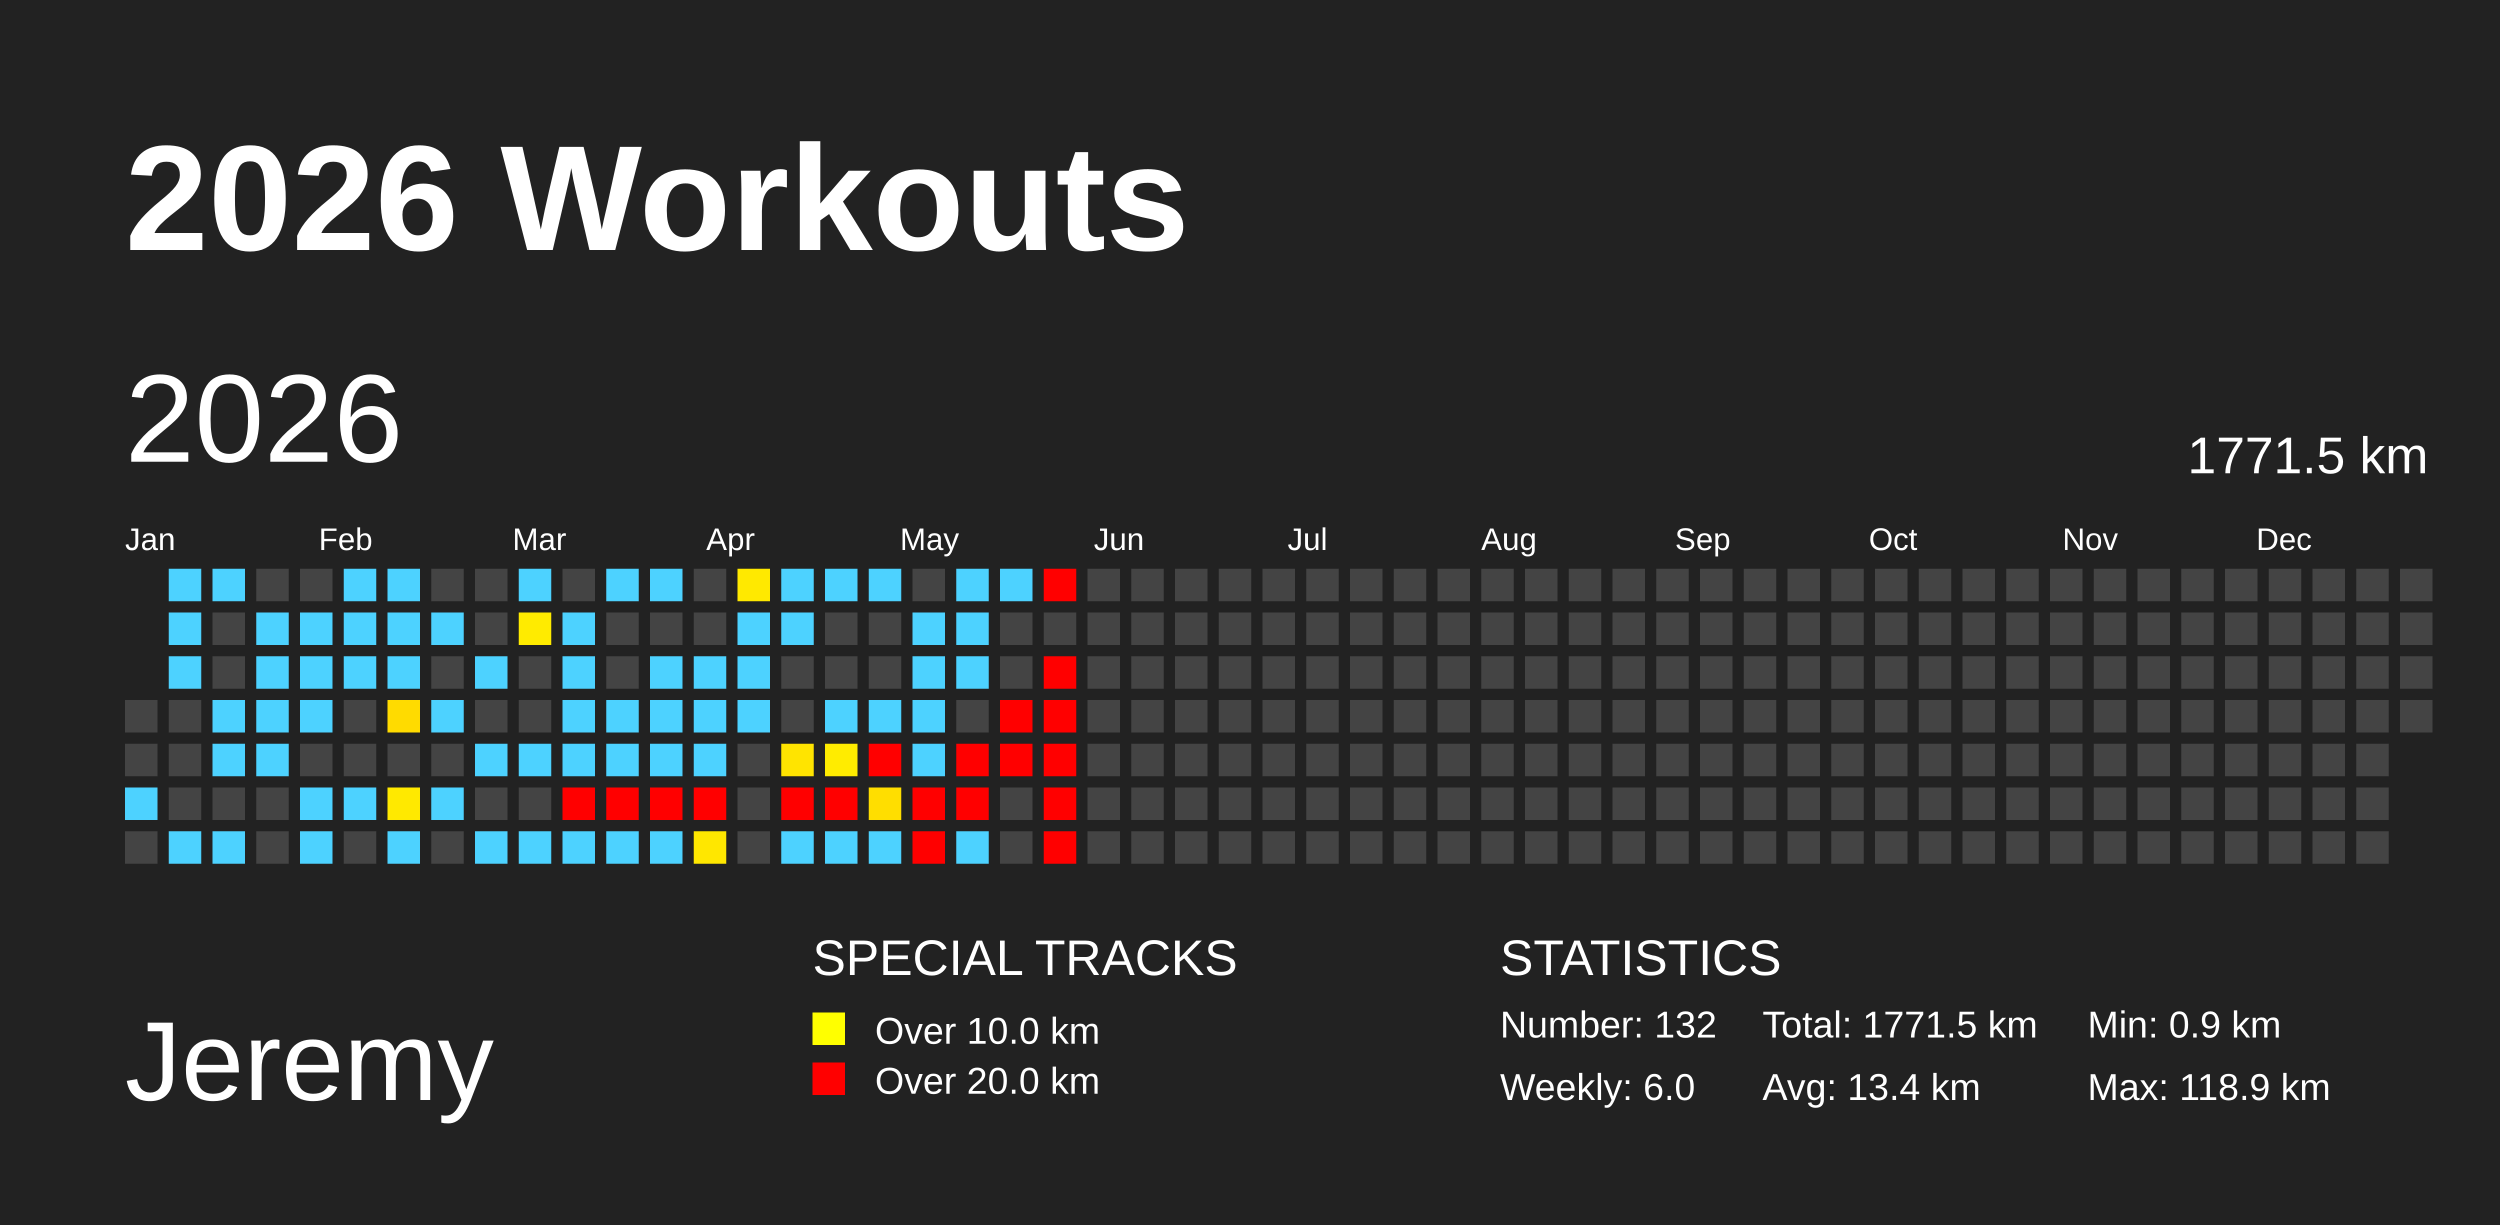
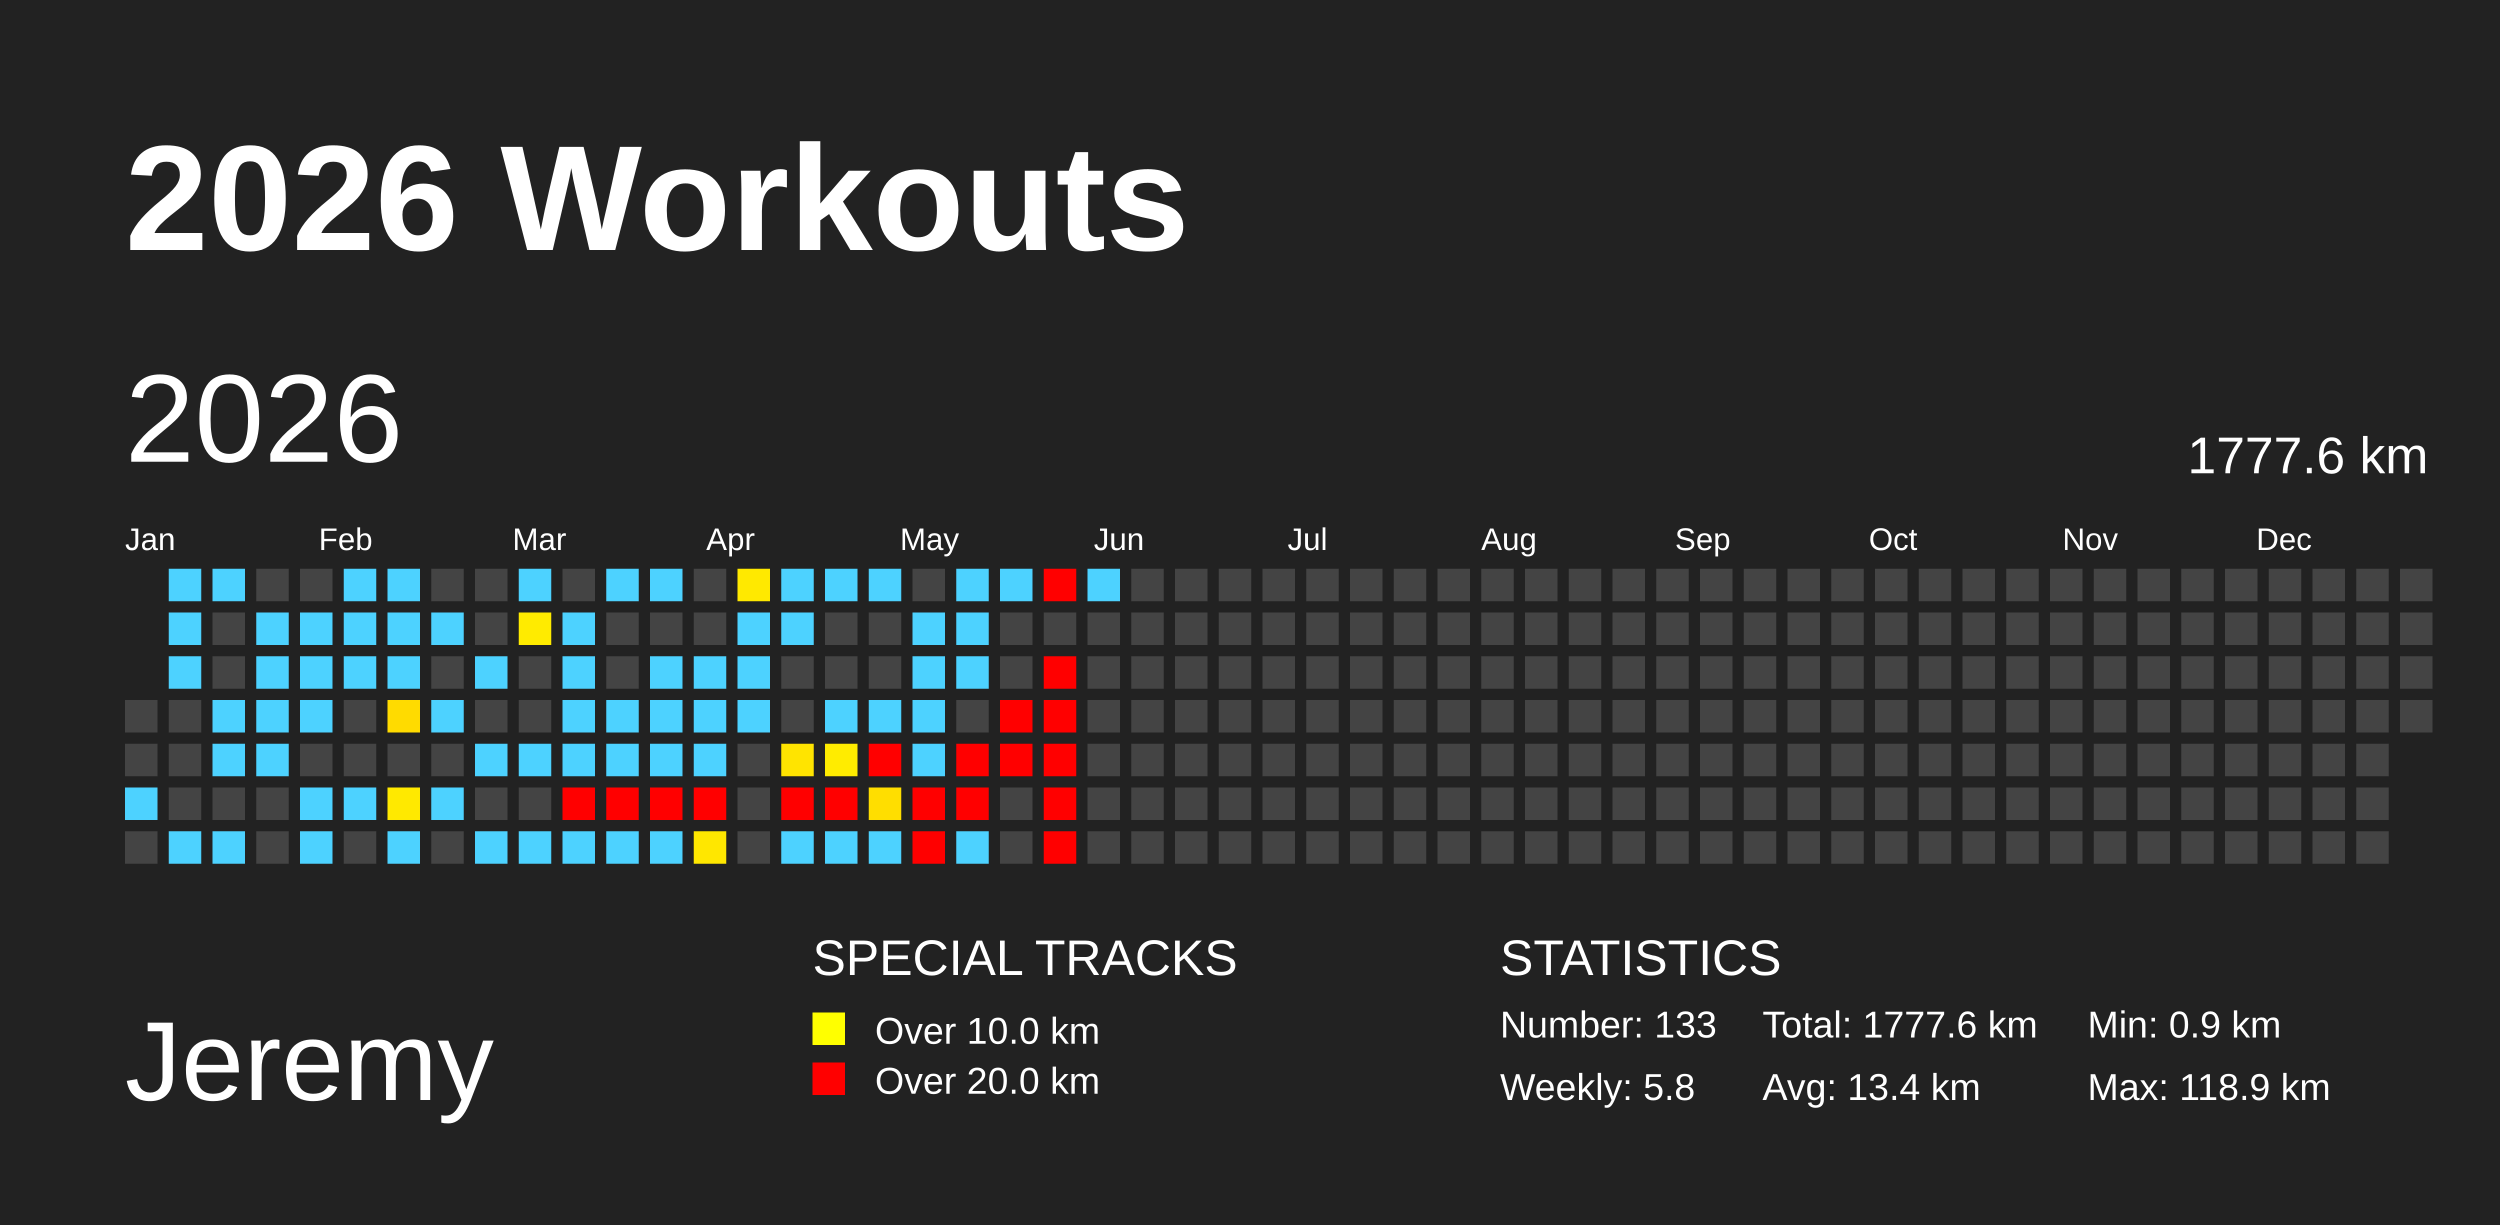
<svg xmlns="http://www.w3.org/2000/svg" baseProfile="full" height="98mm" version="1.1" viewBox="0,0,200,98" width="200mm">
  <defs />
  <rect fill="#222222" height="98" width="200" x="0" y="0" />
  <text fill="#FFFFFF" style="font-size:12px; font-family:Arial; font-weight:bold;" x="10" y="20">2026 Workouts</text>
  <text fill="#FFFFFF" style="font-size:9px; font-family:Arial" x="10" y="88">Jeremy</text>
  <text fill="#FFFFFF" style="font-size:4px; font-family:Arial" x="65" y="78">SPECIAL TRACKS</text>
  <rect fill="yellow" height="2.6" width="2.6" x="65" y="81" />
  <text fill="#FFFFFF" style="font-size:3px; font-family:Arial" x="70" y="83.5">Over 10.0 km</text>
  <rect fill="red" height="2.6" width="2.6" x="65" y="85" />
  <text fill="#FFFFFF" style="font-size:3px; font-family:Arial" x="70" y="87.5">Over 20.0 km</text>
  <text fill="#FFFFFF" style="font-size:4px; font-family:Arial" x="120" y="78">STATISTICS</text>
-   <text fill="#FFFFFF" style="font-size:3px; font-family:Arial" x="120" y="83">Number: 132</text>
-   <text fill="#FFFFFF" style="font-size:3px; font-family:Arial" x="120" y="88">Weekly: 6.0</text>
-   <text fill="#FFFFFF" style="font-size:3px; font-family:Arial" x="141" y="83">Total: 1771.5 km</text>
+   <text fill="#FFFFFF" style="font-size:3px; font-family:Arial" x="120" y="83">Number: 133</text>
+   <text fill="#FFFFFF" style="font-size:3px; font-family:Arial" x="120" y="88">Weekly: 5.8</text>
+   <text fill="#FFFFFF" style="font-size:3px; font-family:Arial" x="141" y="83">Total: 1777.6 km</text>
  <text fill="#FFFFFF" style="font-size:3px; font-family:Arial" x="141" y="88">Avg: 13.4 km</text>
  <text fill="#FFFFFF" style="font-size:3px; font-family:Arial" x="167" y="83">Min: 0.9 km</text>
  <text fill="#FFFFFF" style="font-size:3px; font-family:Arial" x="167" y="88">Max: 118.9 km</text>
  <text dominant-baseline="hanging" fill="#FFFFFF" style="font-size:10.0px; font-family:Arial;" x="10" y="30">2026</text>
-   <text dominant-baseline="hanging" fill="#FFFFFF" style="font-size:4.125px; font-family:Arial;" x="175" y="35">1771.5 km</text>
+   <text dominant-baseline="hanging" fill="#FFFFFF" style="font-size:4.125px; font-family:Arial;" x="175" y="35">1777.6 km</text>
  <text fill="#FFFFFF" style="font-size:2.5px; font-family:Arial" x="10.0" y="44">Jan</text>
  <text fill="#FFFFFF" style="font-size:2.5px; font-family:Arial" x="25.5" y="44">Feb</text>
  <text fill="#FFFFFF" style="font-size:2.5px; font-family:Arial" x="41.0" y="44">Mar</text>
  <text fill="#FFFFFF" style="font-size:2.5px; font-family:Arial" x="56.5" y="44">Apr</text>
  <text fill="#FFFFFF" style="font-size:2.5px; font-family:Arial" x="72.0" y="44">May</text>
  <text fill="#FFFFFF" style="font-size:2.5px; font-family:Arial" x="87.5" y="44">Jun</text>
  <text fill="#FFFFFF" style="font-size:2.5px; font-family:Arial" x="103.0" y="44">Jul</text>
  <text fill="#FFFFFF" style="font-size:2.5px; font-family:Arial" x="118.5" y="44">Aug</text>
  <text fill="#FFFFFF" style="font-size:2.5px; font-family:Arial" x="134.0" y="44">Sep</text>
  <text fill="#FFFFFF" style="font-size:2.5px; font-family:Arial" x="149.5" y="44">Oct</text>
  <text fill="#FFFFFF" style="font-size:2.5px; font-family:Arial" x="165.0" y="44">Nov</text>
  <text fill="#FFFFFF" style="font-size:2.5px; font-family:Arial" x="180.5" y="44">Dec</text>
  <rect fill="#444444" height="2.6" width="2.6" x="10.0" y="56.0" />
  <rect fill="#444444" height="2.6" width="2.6" x="10.0" y="59.5" />
  <rect fill="#4dd2ff" height="2.6" width="2.6" x="10.0" y="63.0" />
  <rect fill="#444444" height="2.6" width="2.6" x="10.0" y="66.5" />
  <rect fill="#4dd2ff" height="2.6" width="2.6" x="13.5" y="45.5" />
  <rect fill="#4dd2ff" height="2.6" width="2.6" x="13.5" y="49.0" />
  <rect fill="#4dd2ff" height="2.6" width="2.6" x="13.5" y="52.5" />
  <rect fill="#444444" height="2.6" width="2.6" x="13.5" y="56.0" />
  <rect fill="#444444" height="2.6" width="2.6" x="13.5" y="59.5" />
  <rect fill="#444444" height="2.6" width="2.6" x="13.5" y="63.0" />
  <rect fill="#4dd2ff" height="2.6" width="2.6" x="13.5" y="66.5" />
  <rect fill="#4dd2ff" height="2.6" width="2.6" x="17.0" y="45.5" />
  <rect fill="#444444" height="2.6" width="2.6" x="17.0" y="49.0" />
  <rect fill="#444444" height="2.6" width="2.6" x="17.0" y="52.5" />
  <rect fill="#4dd2ff" height="2.6" width="2.6" x="17.0" y="56.0" />
  <rect fill="#4dd2ff" height="2.6" width="2.6" x="17.0" y="59.5" />
  <rect fill="#444444" height="2.6" width="2.6" x="17.0" y="63.0" />
  <rect fill="#4dd2ff" height="2.6" width="2.6" x="17.0" y="66.5" />
  <rect fill="#444444" height="2.6" width="2.6" x="20.5" y="45.5" />
  <rect fill="#4dd2ff" height="2.6" width="2.6" x="20.5" y="49.0" />
  <rect fill="#4dd2ff" height="2.6" width="2.6" x="20.5" y="52.5" />
  <rect fill="#4dd2ff" height="2.6" width="2.6" x="20.5" y="56.0" />
  <rect fill="#4dd2ff" height="2.6" width="2.6" x="20.5" y="59.5" />
  <rect fill="#444444" height="2.6" width="2.6" x="20.5" y="63.0" />
  <rect fill="#444444" height="2.6" width="2.6" x="20.5" y="66.5" />
  <rect fill="#444444" height="2.6" width="2.6" x="24.0" y="45.5" />
  <rect fill="#4dd2ff" height="2.6" width="2.6" x="24.0" y="49.0" />
  <rect fill="#4dd2ff" height="2.6" width="2.6" x="24.0" y="52.5" />
  <rect fill="#4dd2ff" height="2.6" width="2.6" x="24.0" y="56.0" />
  <rect fill="#444444" height="2.6" width="2.6" x="24.0" y="59.5" />
  <rect fill="#4dd2ff" height="2.6" width="2.6" x="24.0" y="63.0" />
  <rect fill="#4dd2ff" height="2.6" width="2.6" x="24.0" y="66.5" />
  <rect fill="#4dd2ff" height="2.6" width="2.6" x="27.5" y="45.5" />
  <rect fill="#4dd2ff" height="2.6" width="2.6" x="27.5" y="49.0" />
  <rect fill="#4dd2ff" height="2.6" width="2.6" x="27.5" y="52.5" />
  <rect fill="#444444" height="2.6" width="2.6" x="27.5" y="56.0" />
  <rect fill="#444444" height="2.6" width="2.6" x="27.5" y="59.5" />
  <rect fill="#4dd2ff" height="2.6" width="2.6" x="27.5" y="63.0" />
  <rect fill="#444444" height="2.6" width="2.6" x="27.5" y="66.5" />
  <rect fill="#4dd2ff" height="2.6" width="2.6" x="31.0" y="45.5" />
  <rect fill="#4dd2ff" height="2.6" width="2.6" x="31.0" y="49.0" />
  <rect fill="#4dd2ff" height="2.6" width="2.6" x="31.0" y="52.5" />
  <rect fill="#ffdb00" height="2.6" width="2.6" x="31.0" y="56.0" />
  <rect fill="#444444" height="2.6" width="2.6" x="31.0" y="59.5" />
  <rect fill="#ffe900" height="2.6" width="2.6" x="31.0" y="63.0" />
  <rect fill="#4dd2ff" height="2.6" width="2.6" x="31.0" y="66.5" />
  <rect fill="#444444" height="2.6" width="2.6" x="34.5" y="45.5" />
  <rect fill="#4dd2ff" height="2.6" width="2.6" x="34.5" y="49.0" />
  <rect fill="#444444" height="2.6" width="2.6" x="34.5" y="52.5" />
  <rect fill="#4dd2ff" height="2.6" width="2.6" x="34.5" y="56.0" />
  <rect fill="#444444" height="2.6" width="2.6" x="34.5" y="59.5" />
  <rect fill="#4dd2ff" height="2.6" width="2.6" x="34.5" y="63.0" />
  <rect fill="#444444" height="2.6" width="2.6" x="34.5" y="66.5" />
  <rect fill="#444444" height="2.6" width="2.6" x="38.0" y="45.5" />
  <rect fill="#444444" height="2.6" width="2.6" x="38.0" y="49.0" />
  <rect fill="#4dd2ff" height="2.6" width="2.6" x="38.0" y="52.5" />
  <rect fill="#444444" height="2.6" width="2.6" x="38.0" y="56.0" />
  <rect fill="#4dd2ff" height="2.6" width="2.6" x="38.0" y="59.5" />
  <rect fill="#444444" height="2.6" width="2.6" x="38.0" y="63.0" />
  <rect fill="#4dd2ff" height="2.6" width="2.6" x="38.0" y="66.5" />
  <rect fill="#4dd2ff" height="2.6" width="2.6" x="41.5" y="45.5" />
  <rect fill="#ffeb00" height="2.6" width="2.6" x="41.5" y="49.0" />
  <rect fill="#444444" height="2.6" width="2.6" x="41.5" y="52.5" />
  <rect fill="#444444" height="2.6" width="2.6" x="41.5" y="56.0" />
  <rect fill="#4dd2ff" height="2.6" width="2.6" x="41.5" y="59.5" />
  <rect fill="#444444" height="2.6" width="2.6" x="41.5" y="63.0" />
  <rect fill="#4dd2ff" height="2.6" width="2.6" x="41.5" y="66.5" />
  <rect fill="#444444" height="2.6" width="2.6" x="45.0" y="45.5" />
  <rect fill="#4dd2ff" height="2.6" width="2.6" x="45.0" y="49.0" />
  <rect fill="#4dd2ff" height="2.6" width="2.6" x="45.0" y="52.5" />
  <rect fill="#4dd2ff" height="2.6" width="2.6" x="45.0" y="56.0" />
  <rect fill="#4dd2ff" height="2.6" width="2.6" x="45.0" y="59.5" />
  <rect fill="red" height="2.6" width="2.6" x="45.0" y="63.0" />
  <rect fill="#4dd2ff" height="2.6" width="2.6" x="45.0" y="66.5" />
  <rect fill="#4dd2ff" height="2.6" width="2.6" x="48.5" y="45.5" />
  <rect fill="#444444" height="2.6" width="2.6" x="48.5" y="49.0" />
  <rect fill="#444444" height="2.6" width="2.6" x="48.5" y="52.5" />
  <rect fill="#4dd2ff" height="2.6" width="2.6" x="48.5" y="56.0" />
  <rect fill="#4dd2ff" height="2.6" width="2.6" x="48.5" y="59.5" />
  <rect fill="red" height="2.6" width="2.6" x="48.5" y="63.0" />
  <rect fill="#4dd2ff" height="2.6" width="2.6" x="48.5" y="66.5" />
  <rect fill="#4dd2ff" height="2.6" width="2.6" x="52.0" y="45.5" />
  <rect fill="#444444" height="2.6" width="2.6" x="52.0" y="49.0" />
  <rect fill="#4dd2ff" height="2.6" width="2.6" x="52.0" y="52.5" />
  <rect fill="#4dd2ff" height="2.6" width="2.6" x="52.0" y="56.0" />
  <rect fill="#4dd2ff" height="2.6" width="2.6" x="52.0" y="59.5" />
  <rect fill="red" height="2.6" width="2.6" x="52.0" y="63.0" />
  <rect fill="#4dd2ff" height="2.6" width="2.6" x="52.0" y="66.5" />
  <rect fill="#444444" height="2.6" width="2.6" x="55.5" y="45.5" />
  <rect fill="#444444" height="2.6" width="2.6" x="55.5" y="49.0" />
  <rect fill="#4dd2ff" height="2.6" width="2.6" x="55.5" y="52.5" />
  <rect fill="#4dd2ff" height="2.6" width="2.6" x="55.5" y="56.0" />
  <rect fill="#4dd2ff" height="2.6" width="2.6" x="55.5" y="59.5" />
  <rect fill="red" height="2.6" width="2.6" x="55.5" y="63.0" />
  <rect fill="#ffe700" height="2.6" width="2.6" x="55.5" y="66.5" />
  <rect fill="#ffe900" height="2.6" width="2.6" x="59.0" y="45.5" />
  <rect fill="#4dd2ff" height="2.6" width="2.6" x="59.0" y="49.0" />
  <rect fill="#4dd2ff" height="2.6" width="2.6" x="59.0" y="52.5" />
  <rect fill="#4dd2ff" height="2.6" width="2.6" x="59.0" y="56.0" />
  <rect fill="#444444" height="2.6" width="2.6" x="59.0" y="59.5" />
  <rect fill="#444444" height="2.6" width="2.6" x="59.0" y="63.0" />
  <rect fill="#444444" height="2.6" width="2.6" x="59.0" y="66.5" />
  <rect fill="#4dd2ff" height="2.6" width="2.6" x="62.5" y="45.5" />
  <rect fill="#4dd2ff" height="2.6" width="2.6" x="62.5" y="49.0" />
  <rect fill="#444444" height="2.6" width="2.6" x="62.5" y="52.5" />
  <rect fill="#444444" height="2.6" width="2.6" x="62.5" y="56.0" />
  <rect fill="#ffe400" height="2.6" width="2.6" x="62.5" y="59.5" />
  <rect fill="red" height="2.6" width="2.6" x="62.5" y="63.0" />
  <rect fill="#4dd2ff" height="2.6" width="2.6" x="62.5" y="66.5" />
  <rect fill="#4dd2ff" height="2.6" width="2.6" x="66.0" y="45.5" />
  <rect fill="#444444" height="2.6" width="2.6" x="66.0" y="49.0" />
  <rect fill="#444444" height="2.6" width="2.6" x="66.0" y="52.5" />
  <rect fill="#4dd2ff" height="2.6" width="2.6" x="66.0" y="56.0" />
  <rect fill="#ffec00" height="2.6" width="2.6" x="66.0" y="59.5" />
  <rect fill="red" height="2.6" width="2.6" x="66.0" y="63.0" />
  <rect fill="#4dd2ff" height="2.6" width="2.6" x="66.0" y="66.5" />
  <rect fill="#4dd2ff" height="2.6" width="2.6" x="69.5" y="45.5" />
  <rect fill="#444444" height="2.6" width="2.6" x="69.5" y="49.0" />
  <rect fill="#444444" height="2.6" width="2.6" x="69.5" y="52.5" />
  <rect fill="#4dd2ff" height="2.6" width="2.6" x="69.5" y="56.0" />
  <rect fill="red" height="2.6" width="2.6" x="69.5" y="59.5" />
  <rect fill="#ffde00" height="2.6" width="2.6" x="69.5" y="63.0" />
  <rect fill="#4dd2ff" height="2.6" width="2.6" x="69.5" y="66.5" />
  <rect fill="#444444" height="2.6" width="2.6" x="73.0" y="45.5" />
  <rect fill="#4dd2ff" height="2.6" width="2.6" x="73.0" y="49.0" />
  <rect fill="#4dd2ff" height="2.6" width="2.6" x="73.0" y="52.5" />
  <rect fill="#4dd2ff" height="2.6" width="2.6" x="73.0" y="56.0" />
  <rect fill="#4dd2ff" height="2.6" width="2.6" x="73.0" y="59.5" />
  <rect fill="red" height="2.6" width="2.6" x="73.0" y="63.0" />
  <rect fill="red" height="2.6" width="2.6" x="73.0" y="66.5" />
  <rect fill="#4dd2ff" height="2.6" width="2.6" x="76.5" y="45.5" />
  <rect fill="#4dd2ff" height="2.6" width="2.6" x="76.5" y="49.0" />
  <rect fill="#4dd2ff" height="2.6" width="2.6" x="76.5" y="52.5" />
  <rect fill="#444444" height="2.6" width="2.6" x="76.5" y="56.0" />
  <rect fill="red" height="2.6" width="2.6" x="76.5" y="59.5" />
  <rect fill="red" height="2.6" width="2.6" x="76.5" y="63.0" />
  <rect fill="#4dd2ff" height="2.6" width="2.6" x="76.5" y="66.5" />
  <rect fill="#4dd2ff" height="2.6" width="2.6" x="80.0" y="45.5" />
  <rect fill="#444444" height="2.6" width="2.6" x="80.0" y="49.0" />
  <rect fill="#444444" height="2.6" width="2.6" x="80.0" y="52.5" />
  <rect fill="red" height="2.6" width="2.6" x="80.0" y="56.0" />
  <rect fill="red" height="2.6" width="2.6" x="80.0" y="59.5" />
  <rect fill="#444444" height="2.6" width="2.6" x="80.0" y="63.0" />
  <rect fill="#444444" height="2.6" width="2.6" x="80.0" y="66.5" />
  <rect fill="red" height="2.6" width="2.6" x="83.5" y="45.5" />
  <rect fill="#444444" height="2.6" width="2.6" x="83.5" y="49.0" />
  <rect fill="red" height="2.6" width="2.6" x="83.5" y="52.5" />
  <rect fill="red" height="2.6" width="2.6" x="83.5" y="56.0" />
  <rect fill="red" height="2.6" width="2.6" x="83.5" y="59.5" />
  <rect fill="red" height="2.6" width="2.6" x="83.5" y="63.0" />
  <rect fill="red" height="2.6" width="2.6" x="83.5" y="66.5" />
-   <rect fill="#444444" height="2.6" width="2.6" x="87.0" y="45.5" />
+   <rect fill="#4dd2ff" height="2.6" width="2.6" x="87.0" y="45.5" />
  <rect fill="#444444" height="2.6" width="2.6" x="87.0" y="49.0" />
  <rect fill="#444444" height="2.6" width="2.6" x="87.0" y="52.5" />
  <rect fill="#444444" height="2.6" width="2.6" x="87.0" y="56.0" />
  <rect fill="#444444" height="2.6" width="2.6" x="87.0" y="59.5" />
  <rect fill="#444444" height="2.6" width="2.6" x="87.0" y="63.0" />
  <rect fill="#444444" height="2.6" width="2.6" x="87.0" y="66.5" />
  <rect fill="#444444" height="2.6" width="2.6" x="90.5" y="45.5" />
  <rect fill="#444444" height="2.6" width="2.6" x="90.5" y="49.0" />
  <rect fill="#444444" height="2.6" width="2.6" x="90.5" y="52.5" />
  <rect fill="#444444" height="2.6" width="2.6" x="90.5" y="56.0" />
  <rect fill="#444444" height="2.6" width="2.6" x="90.5" y="59.5" />
  <rect fill="#444444" height="2.6" width="2.6" x="90.5" y="63.0" />
  <rect fill="#444444" height="2.6" width="2.6" x="90.5" y="66.5" />
  <rect fill="#444444" height="2.6" width="2.6" x="94.0" y="45.5" />
  <rect fill="#444444" height="2.6" width="2.6" x="94.0" y="49.0" />
  <rect fill="#444444" height="2.6" width="2.6" x="94.0" y="52.5" />
  <rect fill="#444444" height="2.6" width="2.6" x="94.0" y="56.0" />
  <rect fill="#444444" height="2.6" width="2.6" x="94.0" y="59.5" />
  <rect fill="#444444" height="2.6" width="2.6" x="94.0" y="63.0" />
  <rect fill="#444444" height="2.6" width="2.6" x="94.0" y="66.5" />
  <rect fill="#444444" height="2.6" width="2.6" x="97.5" y="45.5" />
  <rect fill="#444444" height="2.6" width="2.6" x="97.5" y="49.0" />
  <rect fill="#444444" height="2.6" width="2.6" x="97.5" y="52.5" />
  <rect fill="#444444" height="2.6" width="2.6" x="97.5" y="56.0" />
  <rect fill="#444444" height="2.6" width="2.6" x="97.5" y="59.5" />
  <rect fill="#444444" height="2.6" width="2.6" x="97.5" y="63.0" />
  <rect fill="#444444" height="2.6" width="2.6" x="97.5" y="66.5" />
  <rect fill="#444444" height="2.6" width="2.6" x="101.0" y="45.5" />
  <rect fill="#444444" height="2.6" width="2.6" x="101.0" y="49.0" />
  <rect fill="#444444" height="2.6" width="2.6" x="101.0" y="52.5" />
  <rect fill="#444444" height="2.6" width="2.6" x="101.0" y="56.0" />
  <rect fill="#444444" height="2.6" width="2.6" x="101.0" y="59.5" />
  <rect fill="#444444" height="2.6" width="2.6" x="101.0" y="63.0" />
  <rect fill="#444444" height="2.6" width="2.6" x="101.0" y="66.5" />
  <rect fill="#444444" height="2.6" width="2.6" x="104.5" y="45.5" />
  <rect fill="#444444" height="2.6" width="2.6" x="104.5" y="49.0" />
  <rect fill="#444444" height="2.6" width="2.6" x="104.5" y="52.5" />
  <rect fill="#444444" height="2.6" width="2.6" x="104.5" y="56.0" />
  <rect fill="#444444" height="2.6" width="2.6" x="104.5" y="59.5" />
  <rect fill="#444444" height="2.6" width="2.6" x="104.5" y="63.0" />
  <rect fill="#444444" height="2.6" width="2.6" x="104.5" y="66.5" />
  <rect fill="#444444" height="2.6" width="2.6" x="108.0" y="45.5" />
  <rect fill="#444444" height="2.6" width="2.6" x="108.0" y="49.0" />
  <rect fill="#444444" height="2.6" width="2.6" x="108.0" y="52.5" />
  <rect fill="#444444" height="2.6" width="2.6" x="108.0" y="56.0" />
  <rect fill="#444444" height="2.6" width="2.6" x="108.0" y="59.5" />
  <rect fill="#444444" height="2.6" width="2.6" x="108.0" y="63.0" />
  <rect fill="#444444" height="2.6" width="2.6" x="108.0" y="66.5" />
  <rect fill="#444444" height="2.6" width="2.6" x="111.5" y="45.5" />
  <rect fill="#444444" height="2.6" width="2.6" x="111.5" y="49.0" />
  <rect fill="#444444" height="2.6" width="2.6" x="111.5" y="52.5" />
  <rect fill="#444444" height="2.6" width="2.6" x="111.5" y="56.0" />
  <rect fill="#444444" height="2.6" width="2.6" x="111.5" y="59.5" />
  <rect fill="#444444" height="2.6" width="2.6" x="111.5" y="63.0" />
  <rect fill="#444444" height="2.6" width="2.6" x="111.5" y="66.5" />
  <rect fill="#444444" height="2.6" width="2.6" x="115.0" y="45.5" />
  <rect fill="#444444" height="2.6" width="2.6" x="115.0" y="49.0" />
  <rect fill="#444444" height="2.6" width="2.6" x="115.0" y="52.5" />
  <rect fill="#444444" height="2.6" width="2.6" x="115.0" y="56.0" />
  <rect fill="#444444" height="2.6" width="2.6" x="115.0" y="59.5" />
  <rect fill="#444444" height="2.6" width="2.6" x="115.0" y="63.0" />
  <rect fill="#444444" height="2.6" width="2.6" x="115.0" y="66.5" />
  <rect fill="#444444" height="2.6" width="2.6" x="118.5" y="45.5" />
  <rect fill="#444444" height="2.6" width="2.6" x="118.5" y="49.0" />
  <rect fill="#444444" height="2.6" width="2.6" x="118.5" y="52.5" />
  <rect fill="#444444" height="2.6" width="2.6" x="118.5" y="56.0" />
  <rect fill="#444444" height="2.6" width="2.6" x="118.5" y="59.5" />
  <rect fill="#444444" height="2.6" width="2.6" x="118.5" y="63.0" />
  <rect fill="#444444" height="2.6" width="2.6" x="118.5" y="66.5" />
  <rect fill="#444444" height="2.6" width="2.6" x="122.0" y="45.5" />
  <rect fill="#444444" height="2.6" width="2.6" x="122.0" y="49.0" />
  <rect fill="#444444" height="2.6" width="2.6" x="122.0" y="52.5" />
  <rect fill="#444444" height="2.6" width="2.6" x="122.0" y="56.0" />
  <rect fill="#444444" height="2.6" width="2.6" x="122.0" y="59.5" />
  <rect fill="#444444" height="2.6" width="2.6" x="122.0" y="63.0" />
  <rect fill="#444444" height="2.6" width="2.6" x="122.0" y="66.5" />
  <rect fill="#444444" height="2.6" width="2.6" x="125.5" y="45.5" />
  <rect fill="#444444" height="2.6" width="2.6" x="125.5" y="49.0" />
  <rect fill="#444444" height="2.6" width="2.6" x="125.5" y="52.5" />
  <rect fill="#444444" height="2.6" width="2.6" x="125.5" y="56.0" />
  <rect fill="#444444" height="2.6" width="2.6" x="125.5" y="59.5" />
  <rect fill="#444444" height="2.6" width="2.6" x="125.5" y="63.0" />
  <rect fill="#444444" height="2.6" width="2.6" x="125.5" y="66.5" />
  <rect fill="#444444" height="2.6" width="2.6" x="129.0" y="45.5" />
  <rect fill="#444444" height="2.6" width="2.6" x="129.0" y="49.0" />
  <rect fill="#444444" height="2.6" width="2.6" x="129.0" y="52.5" />
  <rect fill="#444444" height="2.6" width="2.6" x="129.0" y="56.0" />
  <rect fill="#444444" height="2.6" width="2.6" x="129.0" y="59.5" />
  <rect fill="#444444" height="2.6" width="2.6" x="129.0" y="63.0" />
  <rect fill="#444444" height="2.6" width="2.6" x="129.0" y="66.5" />
  <rect fill="#444444" height="2.6" width="2.6" x="132.5" y="45.5" />
  <rect fill="#444444" height="2.6" width="2.6" x="132.5" y="49.0" />
  <rect fill="#444444" height="2.6" width="2.6" x="132.5" y="52.5" />
  <rect fill="#444444" height="2.6" width="2.6" x="132.5" y="56.0" />
  <rect fill="#444444" height="2.6" width="2.6" x="132.5" y="59.5" />
  <rect fill="#444444" height="2.6" width="2.6" x="132.5" y="63.0" />
  <rect fill="#444444" height="2.6" width="2.6" x="132.5" y="66.5" />
  <rect fill="#444444" height="2.6" width="2.6" x="136.0" y="45.5" />
  <rect fill="#444444" height="2.6" width="2.6" x="136.0" y="49.0" />
  <rect fill="#444444" height="2.6" width="2.6" x="136.0" y="52.5" />
  <rect fill="#444444" height="2.6" width="2.6" x="136.0" y="56.0" />
  <rect fill="#444444" height="2.6" width="2.6" x="136.0" y="59.5" />
  <rect fill="#444444" height="2.6" width="2.6" x="136.0" y="63.0" />
  <rect fill="#444444" height="2.6" width="2.6" x="136.0" y="66.5" />
  <rect fill="#444444" height="2.6" width="2.6" x="139.5" y="45.5" />
  <rect fill="#444444" height="2.6" width="2.6" x="139.5" y="49.0" />
  <rect fill="#444444" height="2.6" width="2.6" x="139.5" y="52.5" />
  <rect fill="#444444" height="2.6" width="2.6" x="139.5" y="56.0" />
  <rect fill="#444444" height="2.6" width="2.6" x="139.5" y="59.5" />
  <rect fill="#444444" height="2.6" width="2.6" x="139.5" y="63.0" />
  <rect fill="#444444" height="2.6" width="2.6" x="139.5" y="66.5" />
  <rect fill="#444444" height="2.6" width="2.6" x="143.0" y="45.5" />
  <rect fill="#444444" height="2.6" width="2.6" x="143.0" y="49.0" />
  <rect fill="#444444" height="2.6" width="2.6" x="143.0" y="52.5" />
  <rect fill="#444444" height="2.6" width="2.6" x="143.0" y="56.0" />
  <rect fill="#444444" height="2.6" width="2.6" x="143.0" y="59.5" />
  <rect fill="#444444" height="2.6" width="2.6" x="143.0" y="63.0" />
  <rect fill="#444444" height="2.6" width="2.6" x="143.0" y="66.5" />
  <rect fill="#444444" height="2.6" width="2.6" x="146.5" y="45.5" />
  <rect fill="#444444" height="2.6" width="2.6" x="146.5" y="49.0" />
  <rect fill="#444444" height="2.6" width="2.6" x="146.5" y="52.5" />
  <rect fill="#444444" height="2.6" width="2.6" x="146.5" y="56.0" />
  <rect fill="#444444" height="2.6" width="2.6" x="146.5" y="59.5" />
  <rect fill="#444444" height="2.6" width="2.6" x="146.5" y="63.0" />
  <rect fill="#444444" height="2.6" width="2.6" x="146.5" y="66.5" />
  <rect fill="#444444" height="2.6" width="2.6" x="150.0" y="45.5" />
  <rect fill="#444444" height="2.6" width="2.6" x="150.0" y="49.0" />
  <rect fill="#444444" height="2.6" width="2.6" x="150.0" y="52.5" />
  <rect fill="#444444" height="2.6" width="2.6" x="150.0" y="56.0" />
  <rect fill="#444444" height="2.6" width="2.6" x="150.0" y="59.5" />
  <rect fill="#444444" height="2.6" width="2.6" x="150.0" y="63.0" />
  <rect fill="#444444" height="2.6" width="2.6" x="150.0" y="66.5" />
  <rect fill="#444444" height="2.6" width="2.6" x="153.5" y="45.5" />
  <rect fill="#444444" height="2.6" width="2.6" x="153.5" y="49.0" />
  <rect fill="#444444" height="2.6" width="2.6" x="153.5" y="52.5" />
  <rect fill="#444444" height="2.6" width="2.6" x="153.5" y="56.0" />
  <rect fill="#444444" height="2.6" width="2.6" x="153.5" y="59.5" />
  <rect fill="#444444" height="2.6" width="2.6" x="153.5" y="63.0" />
  <rect fill="#444444" height="2.6" width="2.6" x="153.5" y="66.5" />
  <rect fill="#444444" height="2.6" width="2.6" x="157.0" y="45.5" />
  <rect fill="#444444" height="2.6" width="2.6" x="157.0" y="49.0" />
  <rect fill="#444444" height="2.6" width="2.6" x="157.0" y="52.5" />
  <rect fill="#444444" height="2.6" width="2.6" x="157.0" y="56.0" />
  <rect fill="#444444" height="2.6" width="2.6" x="157.0" y="59.5" />
  <rect fill="#444444" height="2.6" width="2.6" x="157.0" y="63.0" />
  <rect fill="#444444" height="2.6" width="2.6" x="157.0" y="66.5" />
  <rect fill="#444444" height="2.6" width="2.6" x="160.5" y="45.5" />
  <rect fill="#444444" height="2.6" width="2.6" x="160.5" y="49.0" />
  <rect fill="#444444" height="2.6" width="2.6" x="160.5" y="52.5" />
  <rect fill="#444444" height="2.6" width="2.6" x="160.5" y="56.0" />
  <rect fill="#444444" height="2.6" width="2.6" x="160.5" y="59.5" />
  <rect fill="#444444" height="2.6" width="2.6" x="160.5" y="63.0" />
  <rect fill="#444444" height="2.6" width="2.6" x="160.5" y="66.5" />
  <rect fill="#444444" height="2.6" width="2.6" x="164.0" y="45.5" />
  <rect fill="#444444" height="2.6" width="2.6" x="164.0" y="49.0" />
  <rect fill="#444444" height="2.6" width="2.6" x="164.0" y="52.5" />
  <rect fill="#444444" height="2.6" width="2.6" x="164.0" y="56.0" />
  <rect fill="#444444" height="2.6" width="2.6" x="164.0" y="59.5" />
  <rect fill="#444444" height="2.6" width="2.6" x="164.0" y="63.0" />
  <rect fill="#444444" height="2.6" width="2.6" x="164.0" y="66.5" />
  <rect fill="#444444" height="2.6" width="2.6" x="167.5" y="45.5" />
  <rect fill="#444444" height="2.6" width="2.6" x="167.5" y="49.0" />
  <rect fill="#444444" height="2.6" width="2.6" x="167.5" y="52.5" />
  <rect fill="#444444" height="2.6" width="2.6" x="167.5" y="56.0" />
  <rect fill="#444444" height="2.6" width="2.6" x="167.5" y="59.5" />
  <rect fill="#444444" height="2.6" width="2.6" x="167.5" y="63.0" />
  <rect fill="#444444" height="2.6" width="2.6" x="167.5" y="66.5" />
  <rect fill="#444444" height="2.6" width="2.6" x="171.0" y="45.5" />
  <rect fill="#444444" height="2.6" width="2.6" x="171.0" y="49.0" />
  <rect fill="#444444" height="2.6" width="2.6" x="171.0" y="52.5" />
  <rect fill="#444444" height="2.6" width="2.6" x="171.0" y="56.0" />
  <rect fill="#444444" height="2.6" width="2.6" x="171.0" y="59.5" />
  <rect fill="#444444" height="2.6" width="2.6" x="171.0" y="63.0" />
  <rect fill="#444444" height="2.6" width="2.6" x="171.0" y="66.5" />
  <rect fill="#444444" height="2.6" width="2.6" x="174.5" y="45.5" />
  <rect fill="#444444" height="2.6" width="2.6" x="174.5" y="49.0" />
  <rect fill="#444444" height="2.6" width="2.6" x="174.5" y="52.5" />
  <rect fill="#444444" height="2.6" width="2.6" x="174.5" y="56.0" />
  <rect fill="#444444" height="2.6" width="2.6" x="174.5" y="59.5" />
  <rect fill="#444444" height="2.6" width="2.6" x="174.5" y="63.0" />
  <rect fill="#444444" height="2.6" width="2.6" x="174.5" y="66.5" />
  <rect fill="#444444" height="2.6" width="2.6" x="178.0" y="45.5" />
  <rect fill="#444444" height="2.6" width="2.6" x="178.0" y="49.0" />
  <rect fill="#444444" height="2.6" width="2.6" x="178.0" y="52.5" />
  <rect fill="#444444" height="2.6" width="2.6" x="178.0" y="56.0" />
  <rect fill="#444444" height="2.6" width="2.6" x="178.0" y="59.5" />
  <rect fill="#444444" height="2.6" width="2.6" x="178.0" y="63.0" />
  <rect fill="#444444" height="2.6" width="2.6" x="178.0" y="66.5" />
  <rect fill="#444444" height="2.6" width="2.6" x="181.5" y="45.5" />
  <rect fill="#444444" height="2.6" width="2.6" x="181.5" y="49.0" />
  <rect fill="#444444" height="2.6" width="2.6" x="181.5" y="52.5" />
  <rect fill="#444444" height="2.6" width="2.6" x="181.5" y="56.0" />
  <rect fill="#444444" height="2.6" width="2.6" x="181.5" y="59.5" />
  <rect fill="#444444" height="2.6" width="2.6" x="181.5" y="63.0" />
  <rect fill="#444444" height="2.6" width="2.6" x="181.5" y="66.5" />
  <rect fill="#444444" height="2.6" width="2.6" x="185.0" y="45.5" />
  <rect fill="#444444" height="2.6" width="2.6" x="185.0" y="49.0" />
  <rect fill="#444444" height="2.6" width="2.6" x="185.0" y="52.5" />
  <rect fill="#444444" height="2.6" width="2.6" x="185.0" y="56.0" />
  <rect fill="#444444" height="2.6" width="2.6" x="185.0" y="59.5" />
  <rect fill="#444444" height="2.6" width="2.6" x="185.0" y="63.0" />
  <rect fill="#444444" height="2.6" width="2.6" x="185.0" y="66.5" />
  <rect fill="#444444" height="2.6" width="2.6" x="188.5" y="45.5" />
  <rect fill="#444444" height="2.6" width="2.6" x="188.5" y="49.0" />
  <rect fill="#444444" height="2.6" width="2.6" x="188.5" y="52.5" />
  <rect fill="#444444" height="2.6" width="2.6" x="188.5" y="56.0" />
  <rect fill="#444444" height="2.6" width="2.6" x="188.5" y="59.5" />
  <rect fill="#444444" height="2.6" width="2.6" x="188.5" y="63.0" />
  <rect fill="#444444" height="2.6" width="2.6" x="188.5" y="66.5" />
  <rect fill="#444444" height="2.6" width="2.6" x="192.0" y="45.5" />
  <rect fill="#444444" height="2.6" width="2.6" x="192.0" y="49.0" />
  <rect fill="#444444" height="2.6" width="2.6" x="192.0" y="52.5" />
  <rect fill="#444444" height="2.6" width="2.6" x="192.0" y="56.0" />
</svg>
